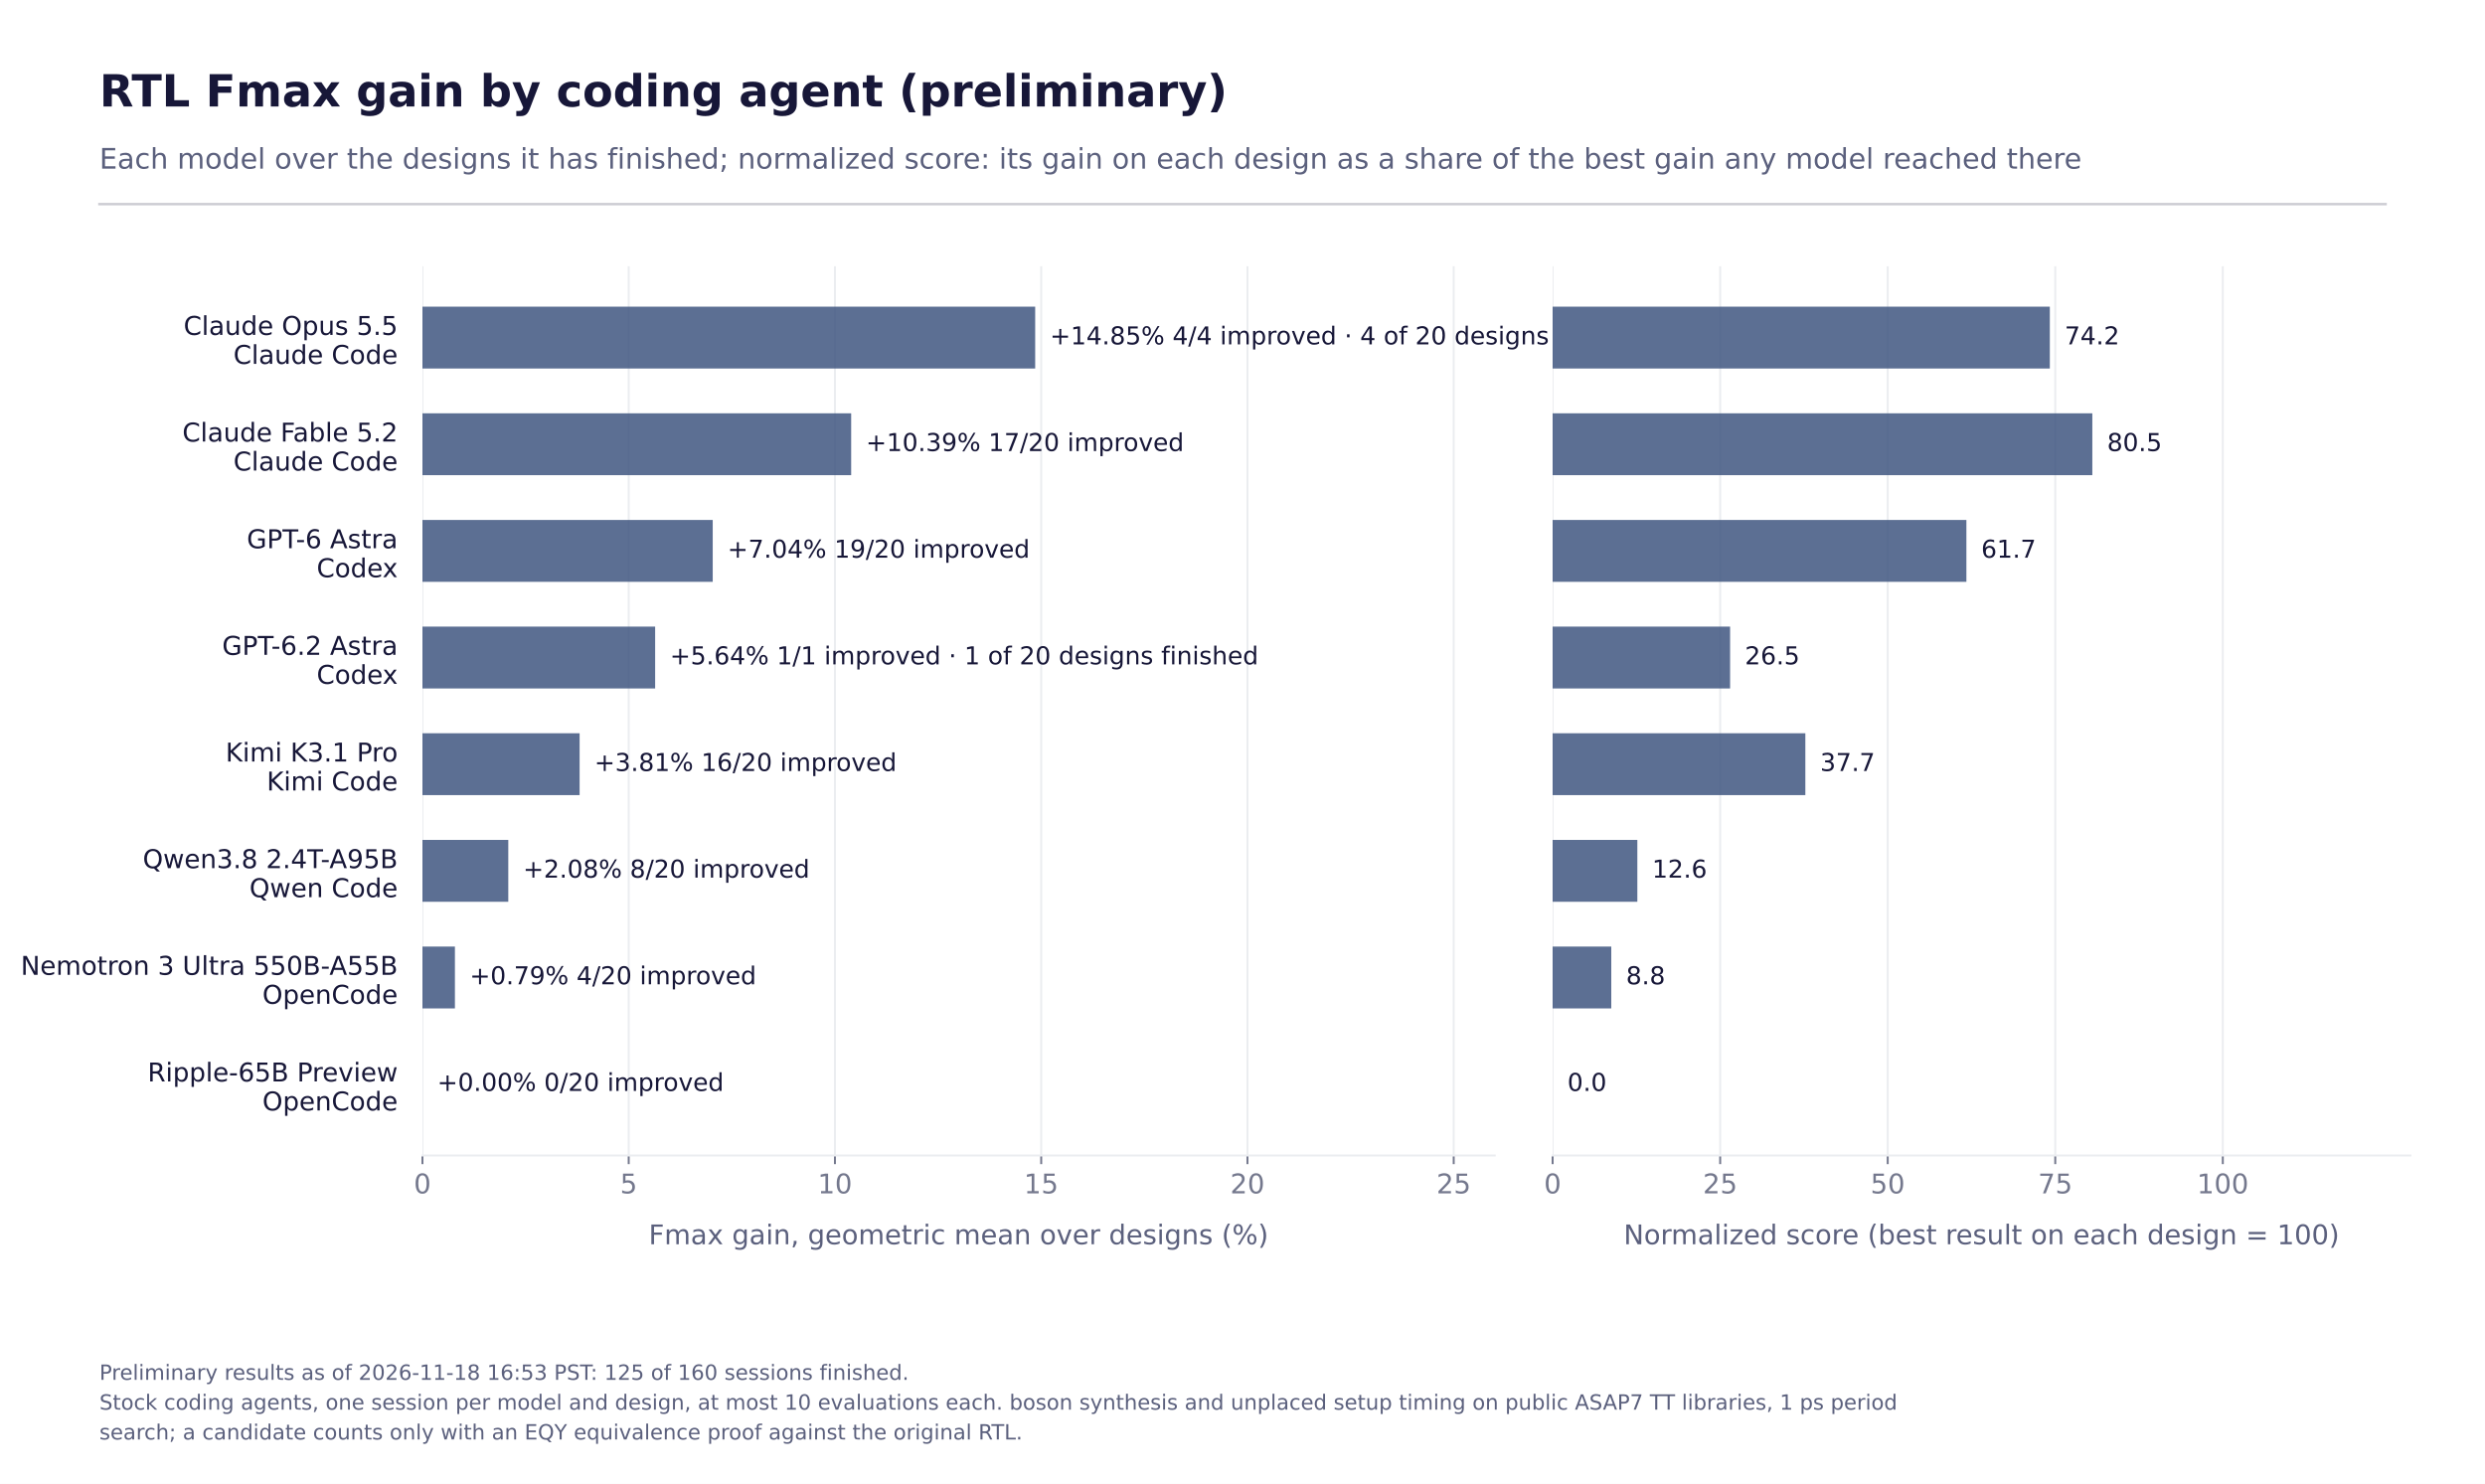
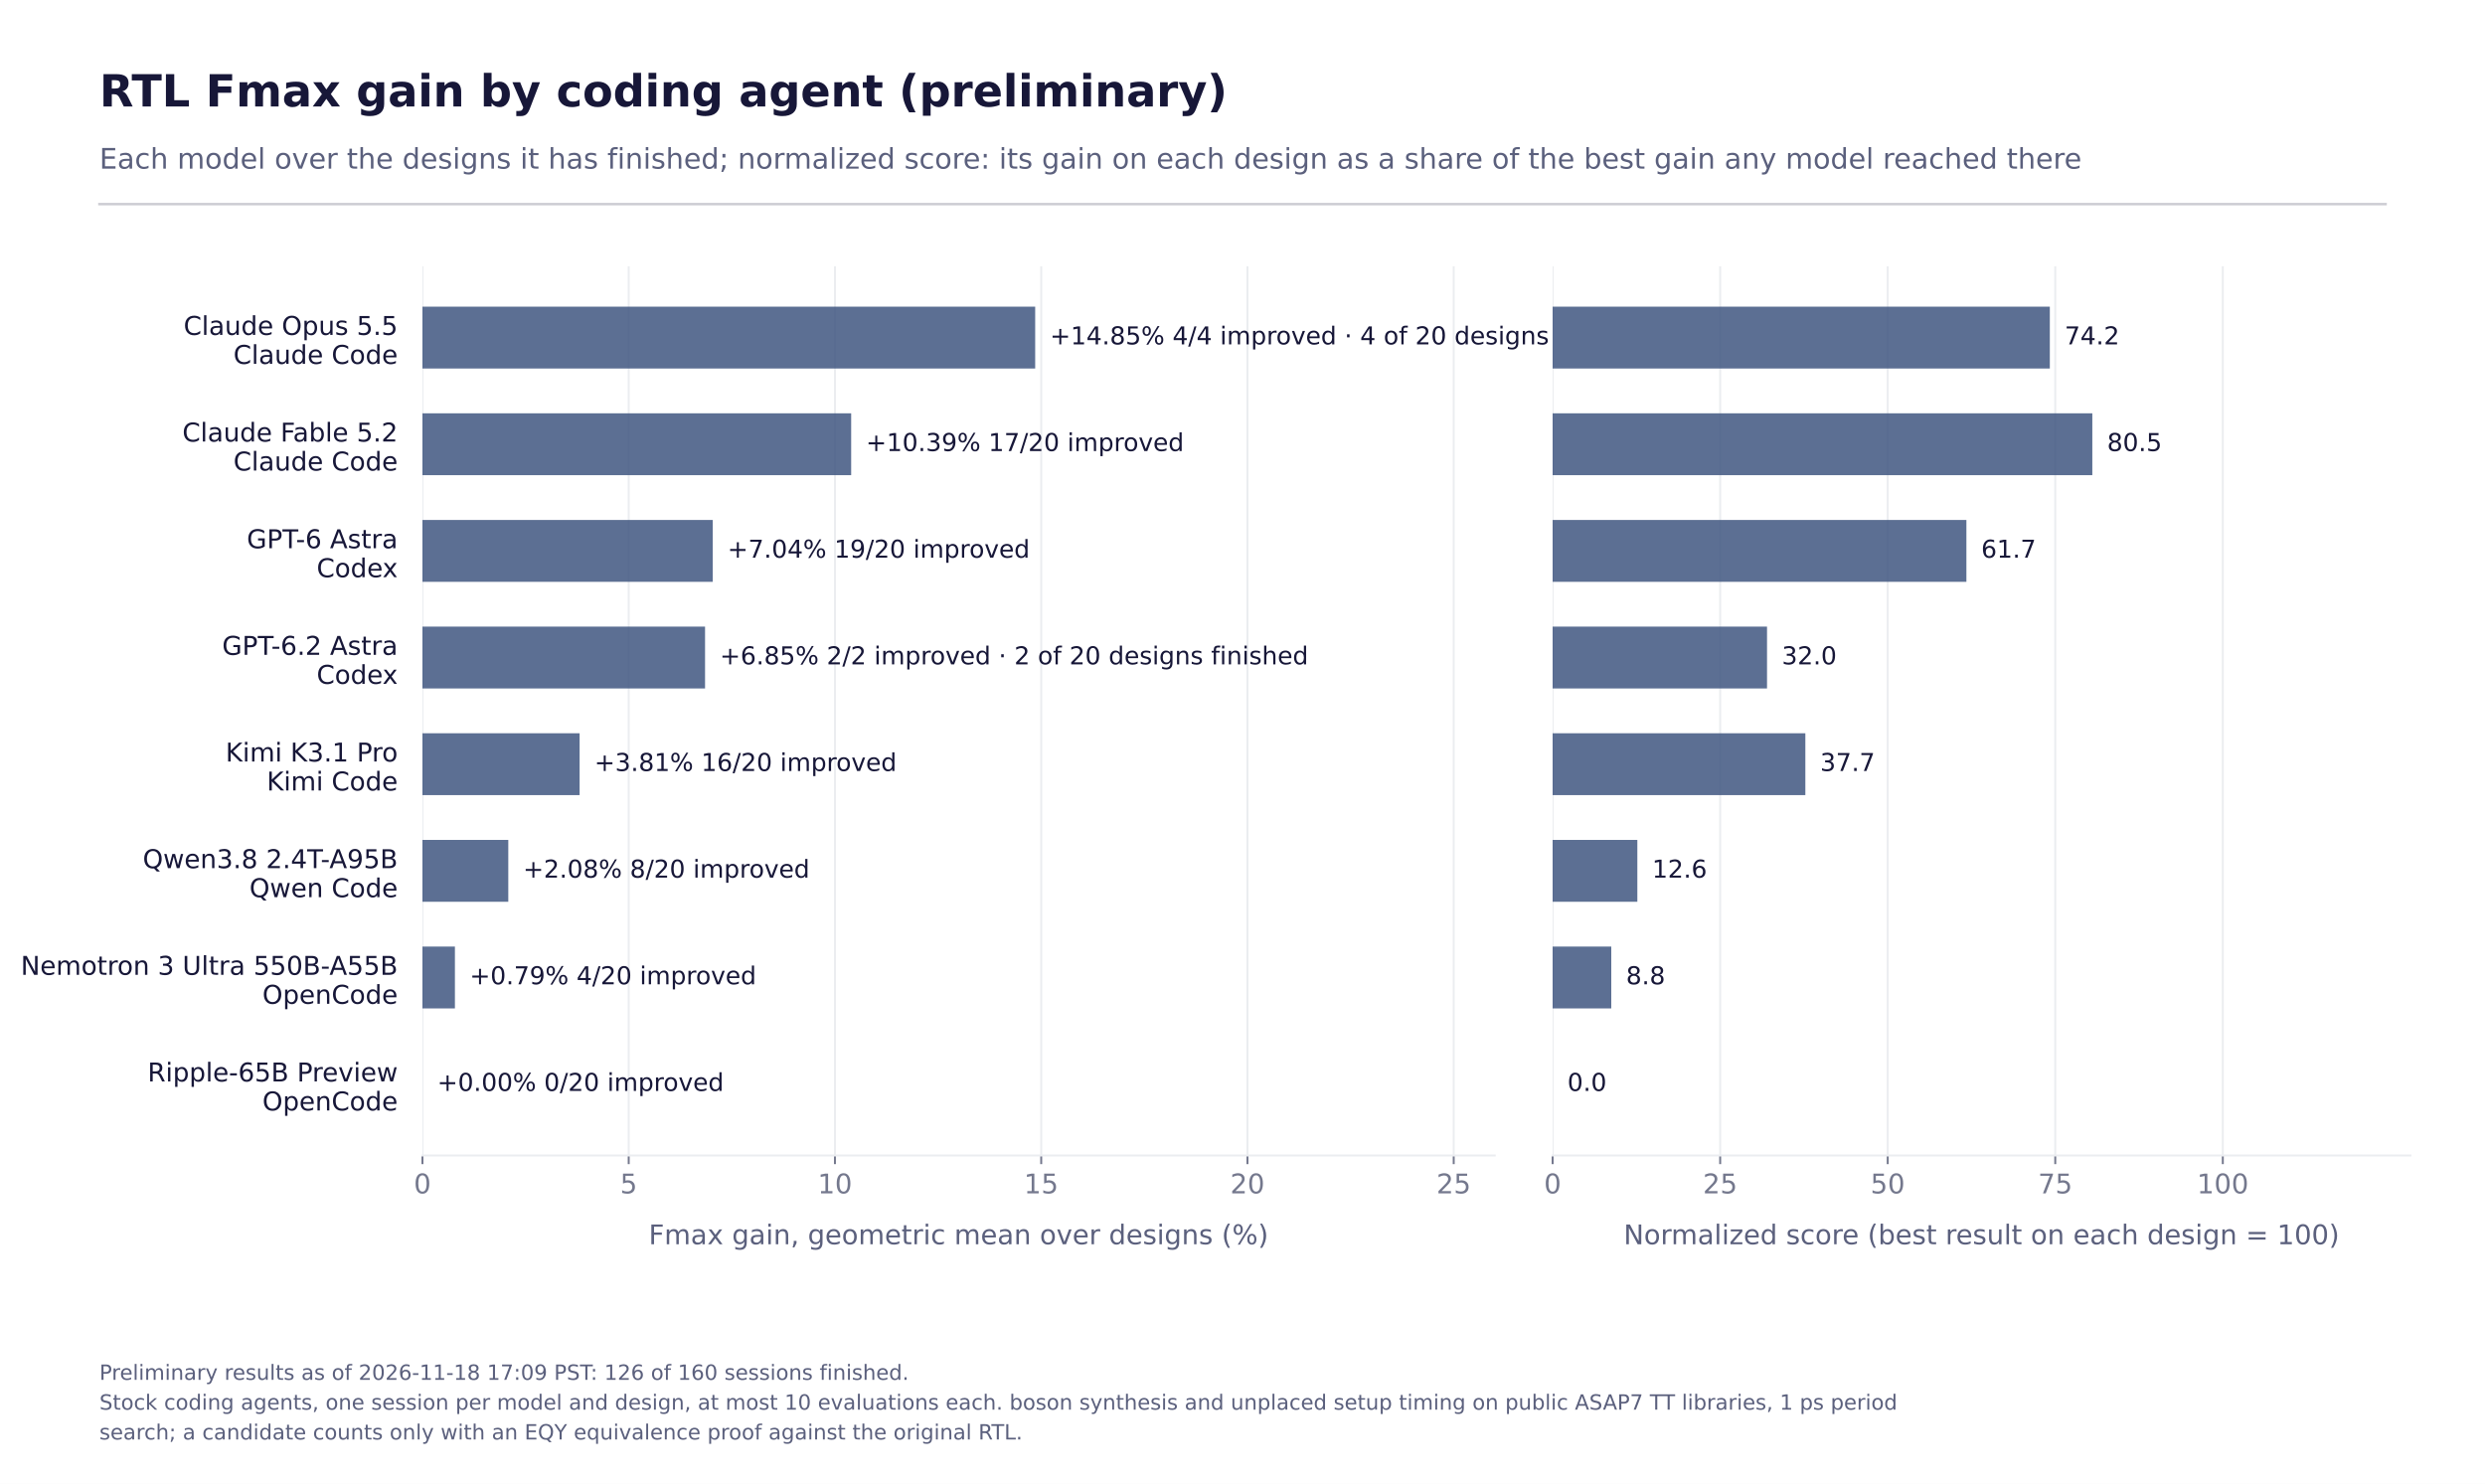
<svg xmlns="http://www.w3.org/2000/svg" xmlns:xlink="http://www.w3.org/1999/xlink" width="1008pt" height="601.92pt" viewBox="0 0 1008 601.92" version="1.1">
  <defs>
    <style type="text/css">*{stroke-linejoin: round; stroke-linecap: butt}</style>
  </defs>
  <g id="figure_1">
    <g id="patch_1">
      <path d="M 0 601.92  L 1008 601.92  L 1008 0  L 0 0  z " style="fill: #ffffff" />
    </g>
    <g id="axes_1">
      <g id="patch_2">
        <path d="M 171.36 468.72  L 606.311 468.72  L 606.311 108  L 171.36 108  z " style="fill: #ffffff" />
      </g>
      <g id="matplotlib.axis_1">
        <g id="xtick_1">
          <g id="line2d_1">
            <path d="M 171.36 468.72  L 171.36 108  " clip-path="url(#pb3bda55762)" style="fill: none; stroke: #ebedf0; stroke-width: 0.8; stroke-linecap: square" />
          </g>
          <g id="line2d_2">
            <defs>
              <path id="m93d353a957" d="M 0 0  L 0 3.5  " style="stroke: #74788d; stroke-width: 0.8" />
            </defs>
            <g>
              <use xlink:href="#m93d353a957" x="171.36" y="468.72" style="fill: #74788d; stroke: #74788d; stroke-width: 0.8" />
            </g>
          </g>
          <g id="text_1">
            <text style="fill: #74788d; font: 11px 'DejaVu Sans'; text-anchor: middle" x="171.36" y="484.078" transform="rotate(-0 171.36 484.0783)">0</text>
          </g>
        </g>
        <g id="xtick_2">
          <g id="line2d_3">
            <path d="M 255.022 468.72  L 255.022 108  " clip-path="url(#pb3bda55762)" style="fill: none; stroke: #ebedf0; stroke-width: 0.8; stroke-linecap: square" />
          </g>
          <g id="line2d_4">
            <g>
              <use xlink:href="#m93d353a957" x="255.022" y="468.72" style="fill: #74788d; stroke: #74788d; stroke-width: 0.8" />
            </g>
          </g>
          <g id="text_2">
            <text style="fill: #74788d; font: 11px 'DejaVu Sans'; text-anchor: middle" x="255.022" y="484.078" transform="rotate(-0 255.0222 484.0783)">5</text>
          </g>
        </g>
        <g id="xtick_3">
          <g id="line2d_5">
            <path d="M 338.684 468.72  L 338.684 108  " clip-path="url(#pb3bda55762)" style="fill: none; stroke: #ebedf0; stroke-width: 0.8; stroke-linecap: square" />
          </g>
          <g id="line2d_6">
            <g>
              <use xlink:href="#m93d353a957" x="338.684" y="468.72" style="fill: #74788d; stroke: #74788d; stroke-width: 0.8" />
            </g>
          </g>
          <g id="text_3">
            <text style="fill: #74788d; font: 11px 'DejaVu Sans'; text-anchor: middle" x="338.684" y="484.078" transform="rotate(-0 338.6844 484.0783)">10</text>
          </g>
        </g>
        <g id="xtick_4">
          <g id="line2d_7">
            <path d="M 422.347 468.72  L 422.347 108  " clip-path="url(#pb3bda55762)" style="fill: none; stroke: #ebedf0; stroke-width: 0.8; stroke-linecap: square" />
          </g>
          <g id="line2d_8">
            <g>
              <use xlink:href="#m93d353a957" x="422.347" y="468.72" style="fill: #74788d; stroke: #74788d; stroke-width: 0.8" />
            </g>
          </g>
          <g id="text_4">
            <text style="fill: #74788d; font: 11px 'DejaVu Sans'; text-anchor: middle" x="422.347" y="484.078" transform="rotate(-0 422.3466 484.0783)">15</text>
          </g>
        </g>
        <g id="xtick_5">
          <g id="line2d_9">
            <path d="M 506.009 468.72  L 506.009 108  " clip-path="url(#pb3bda55762)" style="fill: none; stroke: #ebedf0; stroke-width: 0.8; stroke-linecap: square" />
          </g>
          <g id="line2d_10">
            <g>
              <use xlink:href="#m93d353a957" x="506.009" y="468.72" style="fill: #74788d; stroke: #74788d; stroke-width: 0.8" />
            </g>
          </g>
          <g id="text_5">
            <text style="fill: #74788d; font: 11px 'DejaVu Sans'; text-anchor: middle" x="506.009" y="484.078" transform="rotate(-0 506.0088 484.0783)">20</text>
          </g>
        </g>
        <g id="xtick_6">
          <g id="line2d_11">
            <path d="M 589.671 468.72  L 589.671 108  " clip-path="url(#pb3bda55762)" style="fill: none; stroke: #ebedf0; stroke-width: 0.8; stroke-linecap: square" />
          </g>
          <g id="line2d_12">
            <g>
              <use xlink:href="#m93d353a957" x="589.671" y="468.72" style="fill: #74788d; stroke: #74788d; stroke-width: 0.8" />
            </g>
          </g>
          <g id="text_6">
            <text style="fill: #74788d; font: 11px 'DejaVu Sans'; text-anchor: middle" x="589.671" y="484.078" transform="rotate(-0 589.671 484.0783)">25</text>
          </g>
        </g>
        <g id="text_7">
          <text style="fill: #5b607d; font: 11px 'DejaVu Sans'; text-anchor: middle" x="388.836" y="504.724" transform="rotate(-0 388.8357 504.7242)">Fmax gain, geometric mean over designs (%)</text>
        </g>
      </g>
      <g id="matplotlib.axis_2">
        <g id="ytick_1">
          <g id="line2d_13" />
          <g id="text_8">
            <text style="fill: #171738; font: 10.5px 'DejaVu Sans'" transform="translate(74.46758 135.8506)">Claude Opus 5.5</text>
            <text style="fill: #171738; font: 10.5px 'DejaVu Sans'" transform="translate(94.67516 147.6083)">Claude Code</text>
          </g>
        </g>
        <g id="ytick_2">
          <g id="line2d_14" />
          <g id="text_9">
            <text style="fill: #171738; font: 10.5px 'DejaVu Sans'" transform="translate(73.96391 179.1127)">Claude Fable 5.2</text>
            <text style="fill: #171738; font: 10.5px 'DejaVu Sans'" transform="translate(94.67516 190.8704)">Claude Code</text>
          </g>
        </g>
        <g id="ytick_3">
          <g id="line2d_15" />
          <g id="text_10">
            <text style="fill: #171738; font: 10.5px 'DejaVu Sans'" transform="translate(100.1122 222.3749)">GPT-6 Astra</text>
            <text style="fill: #171738; font: 10.5px 'DejaVu Sans'" transform="translate(128.4458 234.1326)">Codex</text>
          </g>
        </g>
        <g id="ytick_4">
          <g id="line2d_16" />
          <g id="text_11">
            <text style="fill: #171738; font: 10.5px 'DejaVu Sans'" transform="translate(90.09453 265.6371)">GPT-6.2 Astra</text>
            <text style="fill: #171738; font: 10.5px 'DejaVu Sans'" transform="translate(128.4458 277.3948)">Codex</text>
          </g>
        </g>
        <g id="ytick_5">
          <g id="line2d_17" />
          <g id="text_12">
            <text style="fill: #171738; font: 10.5px 'DejaVu Sans'" transform="translate(91.50219 308.8993)">Kimi K3.1 Pro</text>
            <text style="fill: #171738; font: 10.5px 'DejaVu Sans'" transform="translate(108.1923 320.657)">Kimi Code</text>
          </g>
        </g>
        <g id="ytick_6">
          <g id="line2d_18" />
          <g id="text_13">
            <text style="fill: #171738; font: 10.5px 'DejaVu Sans'" transform="translate(57.90383 352.1614)">Qwen3.8 2.4T-A95B</text>
            <text style="fill: #171738; font: 10.5px 'DejaVu Sans'" transform="translate(101.172 363.9191)">Qwen Code</text>
          </g>
        </g>
        <g id="ytick_7">
          <g id="line2d_19" />
          <g id="text_14">
            <text style="fill: #171738; font: 10.5px 'DejaVu Sans'" transform="translate(8.409453 395.4236)">Nemotron 3 Ultra 550B-A55B</text>
            <text style="fill: #171738; font: 10.5px 'DejaVu Sans'" transform="translate(106.4302 407.1813)">OpenCode</text>
          </g>
        </g>
        <g id="ytick_8">
          <g id="line2d_20" />
          <g id="text_15">
            <text style="fill: #171738; font: 10.5px 'DejaVu Sans'" transform="translate(59.87914 438.6858)">Ripple-65B Preview</text>
            <text style="fill: #171738; font: 10.5px 'DejaVu Sans'" transform="translate(106.4302 450.4435)">OpenCode</text>
          </g>
        </g>
      </g>
      <g id="patch_3">
        <path d="M 171.36 124.396  L 419.904 124.396  L 419.904 149.488  L 171.36 149.488  z " clip-path="url(#pb3bda55762)" style="fill: #3f5680; opacity: 0.85" />
      </g>
      <g id="patch_4">
        <path d="M 171.36 167.659  L 345.26 167.659  L 345.26 192.751  L 171.36 192.751  z " clip-path="url(#pb3bda55762)" style="fill: #3f5680; opacity: 0.85" />
      </g>
      <g id="patch_5">
        <path d="M 171.36 210.921  L 289.106 210.921  L 289.106 236.013  L 171.36 236.013  z " clip-path="url(#pb3bda55762)" style="fill: #3f5680; opacity: 0.85" />
      </g>
      <g id="patch_6">
-         <path d="M 171.36 254.183  L 265.748 254.183  L 265.748 279.275  L 171.36 279.275  z " clip-path="url(#pb3bda55762)" style="fill: #3f5680; opacity: 0.85" />
+         <path d="M 171.36 254.183  L 285.994 254.183  L 285.994 279.275  L 171.36 279.275  z " clip-path="url(#pb3bda55762)" style="fill: #3f5680; opacity: 0.85" />
      </g>
      <g id="patch_7">
        <path d="M 171.36 297.445  L 235.111 297.445  L 235.111 322.537  L 171.36 322.537  z " clip-path="url(#pb3bda55762)" style="fill: #3f5680; opacity: 0.85" />
      </g>
      <g id="patch_8">
        <path d="M 171.36 340.707  L 206.18 340.707  L 206.18 365.799  L 171.36 365.799  z " clip-path="url(#pb3bda55762)" style="fill: #3f5680; opacity: 0.85" />
      </g>
      <g id="patch_9">
        <path d="M 171.36 383.969  L 184.528 383.969  L 184.528 409.061  L 171.36 409.061  z " clip-path="url(#pb3bda55762)" style="fill: #3f5680; opacity: 0.85" />
      </g>
      <g id="patch_10">
        <path d="M 171.36 427.232  L 171.36 427.232  L 171.36 452.324  L 171.36 452.324  z " clip-path="url(#pb3bda55762)" style="fill: #3f5680; opacity: 0.85" />
      </g>
      <g id="patch_11">
        <path d="M 171.36 468.72  L 606.311 468.72  " style="fill: none; stroke: #ebedf0; stroke-width: 0.8; stroke-linejoin: miter; stroke-linecap: square" />
      </g>
      <g id="text_16">
        <text style="fill: #171738; font: 10px 'DejaVu Sans'; text-anchor: start" x="425.904" y="139.702" transform="rotate(-0 425.9037 139.7018)">+14.85%   4/4 improved · 4 of 20 designs finished</text>
      </g>
      <g id="text_17">
        <text style="fill: #171738; font: 10px 'DejaVu Sans'; text-anchor: start" x="351.26" y="182.964" transform="rotate(-0 351.2603 182.9639)">+10.39%   17/20 improved</text>
      </g>
      <g id="text_18">
        <text style="fill: #171738; font: 10px 'DejaVu Sans'; text-anchor: start" x="295.106" y="226.226" transform="rotate(-0 295.1062 226.2261)">+7.04%   19/20 improved</text>
      </g>
      <g id="text_19">
-         <text style="fill: #171738; font: 10px 'DejaVu Sans'; text-anchor: start" x="271.748" y="269.488" transform="rotate(-0 271.7477 269.4883)">+5.64%   1/1 improved · 1 of 20 designs finished</text>
+         <text style="fill: #171738; font: 10px 'DejaVu Sans'; text-anchor: start" x="291.994" y="269.488" transform="rotate(-0 291.994 269.4883)">+6.85%   2/2 improved · 2 of 20 designs finished</text>
      </g>
      <g id="text_20">
        <text style="fill: #171738; font: 10px 'DejaVu Sans'; text-anchor: start" x="241.111" y="312.75" transform="rotate(-0 241.1106 312.7505)">+3.81%   16/20 improved</text>
      </g>
      <g id="text_21">
        <text style="fill: #171738; font: 10px 'DejaVu Sans'; text-anchor: start" x="212.18" y="356.013" transform="rotate(-0 212.1802 356.0126)">+2.08%   8/20 improved</text>
      </g>
      <g id="text_22">
        <text style="fill: #171738; font: 10px 'DejaVu Sans'; text-anchor: start" x="190.528" y="399.275" transform="rotate(-0 190.5284 399.2748)">+0.79%   4/20 improved</text>
      </g>
      <g id="text_23">
        <text style="fill: #171738; font: 10px 'DejaVu Sans'; text-anchor: start" x="177.36" y="442.537" transform="rotate(-0 177.36 442.537)">+0.00%   0/20 improved</text>
      </g>
    </g>
    <g id="axes_2">
      <g id="patch_12">
        <path d="M 629.799 468.72  L 977.76 468.72  L 977.76 108  L 629.799 108  z " style="fill: #ffffff" />
      </g>
      <g id="matplotlib.axis_3">
        <g id="xtick_7">
          <g id="line2d_21">
            <path d="M 629.799 468.72  L 629.799 108  " clip-path="url(#p01aa2b09fa)" style="fill: none; stroke: #ebedf0; stroke-width: 0.8; stroke-linecap: square" />
          </g>
          <g id="line2d_22">
            <g>
              <use xlink:href="#m93d353a957" x="629.799" y="468.72" style="fill: #74788d; stroke: #74788d; stroke-width: 0.8" />
            </g>
          </g>
          <g id="text_24">
            <text style="fill: #74788d; font: 11px 'DejaVu Sans'; text-anchor: middle" x="629.799" y="484.078" transform="rotate(-0 629.7988 484.0783)">0</text>
          </g>
        </g>
        <g id="xtick_8">
          <g id="line2d_23">
            <path d="M 697.76 468.72  L 697.76 108  " clip-path="url(#p01aa2b09fa)" style="fill: none; stroke: #ebedf0; stroke-width: 0.8; stroke-linecap: square" />
          </g>
          <g id="line2d_24">
            <g>
              <use xlink:href="#m93d353a957" x="697.76" y="468.72" style="fill: #74788d; stroke: #74788d; stroke-width: 0.8" />
            </g>
          </g>
          <g id="text_25">
            <text style="fill: #74788d; font: 11px 'DejaVu Sans'; text-anchor: middle" x="697.76" y="484.078" transform="rotate(-0 697.76 484.0783)">25</text>
          </g>
        </g>
        <g id="xtick_9">
          <g id="line2d_25">
            <path d="M 765.721 468.72  L 765.721 108  " clip-path="url(#p01aa2b09fa)" style="fill: none; stroke: #ebedf0; stroke-width: 0.8; stroke-linecap: square" />
          </g>
          <g id="line2d_26">
            <g>
              <use xlink:href="#m93d353a957" x="765.721" y="468.72" style="fill: #74788d; stroke: #74788d; stroke-width: 0.8" />
            </g>
          </g>
          <g id="text_26">
            <text style="fill: #74788d; font: 11px 'DejaVu Sans'; text-anchor: middle" x="765.721" y="484.078" transform="rotate(-0 765.7212 484.0783)">50</text>
          </g>
        </g>
        <g id="xtick_10">
          <g id="line2d_27">
            <path d="M 833.682 468.72  L 833.682 108  " clip-path="url(#p01aa2b09fa)" style="fill: none; stroke: #ebedf0; stroke-width: 0.8; stroke-linecap: square" />
          </g>
          <g id="line2d_28">
            <g>
              <use xlink:href="#m93d353a957" x="833.682" y="468.72" style="fill: #74788d; stroke: #74788d; stroke-width: 0.8" />
            </g>
          </g>
          <g id="text_27">
            <text style="fill: #74788d; font: 11px 'DejaVu Sans'; text-anchor: middle" x="833.682" y="484.078" transform="rotate(-0 833.6823 484.0783)">75</text>
          </g>
        </g>
        <g id="xtick_11">
          <g id="line2d_29">
            <path d="M 901.643 468.72  L 901.643 108  " clip-path="url(#p01aa2b09fa)" style="fill: none; stroke: #ebedf0; stroke-width: 0.8; stroke-linecap: square" />
          </g>
          <g id="line2d_30">
            <g>
              <use xlink:href="#m93d353a957" x="901.643" y="468.72" style="fill: #74788d; stroke: #74788d; stroke-width: 0.8" />
            </g>
          </g>
          <g id="text_28">
            <text style="fill: #74788d; font: 11px 'DejaVu Sans'; text-anchor: middle" x="901.643" y="484.078" transform="rotate(-0 901.6435 484.0783)">100</text>
          </g>
        </g>
        <g id="text_29">
          <text style="fill: #5b607d; font: 11px 'DejaVu Sans'; text-anchor: middle" x="803.779" y="504.724" transform="rotate(-0 803.7794 504.7242)">Normalized score (best result on each design = 100)</text>
        </g>
      </g>
      <g id="matplotlib.axis_4">
        <g id="ytick_9">
          <g id="line2d_31" />
        </g>
        <g id="ytick_10">
          <g id="line2d_32" />
        </g>
        <g id="ytick_11">
          <g id="line2d_33" />
        </g>
        <g id="ytick_12">
          <g id="line2d_34" />
        </g>
        <g id="ytick_13">
          <g id="line2d_35" />
        </g>
        <g id="ytick_14">
          <g id="line2d_36" />
        </g>
        <g id="ytick_15">
          <g id="line2d_37" />
        </g>
        <g id="ytick_16">
          <g id="line2d_38" />
        </g>
      </g>
      <g id="patch_13">
        <path d="M 629.799 124.396  L 831.48 124.396  L 831.48 149.488  L 629.799 149.488  z " clip-path="url(#p01aa2b09fa)" style="fill: #3f5680; opacity: 0.85" />
      </g>
      <g id="patch_14">
        <path d="M 629.799 167.659  L 848.715 167.659  L 848.715 192.751  L 629.799 192.751  z " clip-path="url(#p01aa2b09fa)" style="fill: #3f5680; opacity: 0.85" />
      </g>
      <g id="patch_15">
        <path d="M 629.799 210.921  L 797.636 210.921  L 797.636 236.013  L 629.799 236.013  z " clip-path="url(#p01aa2b09fa)" style="fill: #3f5680; opacity: 0.85" />
      </g>
      <g id="patch_16">
-         <path d="M 629.799 254.183  L 701.783 254.183  L 701.783 279.275  L 629.799 279.275  z " clip-path="url(#p01aa2b09fa)" style="fill: #3f5680; opacity: 0.85" />
+         <path d="M 629.799 254.183  L 716.762 254.183  L 716.762 279.275  L 629.799 279.275  z " clip-path="url(#p01aa2b09fa)" style="fill: #3f5680; opacity: 0.85" />
      </g>
      <g id="patch_17">
        <path d="M 629.799 297.445  L 732.311 297.445  L 732.311 322.537  L 629.799 322.537  z " clip-path="url(#p01aa2b09fa)" style="fill: #3f5680; opacity: 0.85" />
      </g>
      <g id="patch_18">
        <path d="M 629.799 340.707  L 664.16 340.707  L 664.16 365.799  L 629.799 365.799  z " clip-path="url(#p01aa2b09fa)" style="fill: #3f5680; opacity: 0.85" />
      </g>
      <g id="patch_19">
        <path d="M 629.799 383.969  L 653.585 383.969  L 653.585 409.061  L 629.799 409.061  z " clip-path="url(#p01aa2b09fa)" style="fill: #3f5680; opacity: 0.85" />
      </g>
      <g id="patch_20">
        <path d="M 629.799 427.232  L 629.799 427.232  L 629.799 452.324  L 629.799 452.324  z " clip-path="url(#p01aa2b09fa)" style="fill: #3f5680; opacity: 0.85" />
      </g>
      <g id="patch_21">
        <path d="M 629.799 468.72  L 977.76 468.72  " style="fill: none; stroke: #ebedf0; stroke-width: 0.8; stroke-linejoin: miter; stroke-linecap: square" />
      </g>
      <g id="text_30">
        <text style="fill: #171738; font: 10px 'DejaVu Sans'; text-anchor: start" x="837.48" y="139.702" transform="rotate(-0 837.4804 139.7018)">74.2</text>
      </g>
      <g id="text_31">
        <text style="fill: #171738; font: 10px 'DejaVu Sans'; text-anchor: start" x="854.715" y="182.964" transform="rotate(-0 854.7153 182.9639)">80.5</text>
      </g>
      <g id="text_32">
        <text style="fill: #171738; font: 10px 'DejaVu Sans'; text-anchor: start" x="803.636" y="226.226" transform="rotate(-0 803.6357 226.2261)">61.7</text>
      </g>
      <g id="text_33">
-         <text style="fill: #171738; font: 10px 'DejaVu Sans'; text-anchor: start" x="707.783" y="269.488" transform="rotate(-0 707.7833 269.4883)">26.5</text>
+         <text style="fill: #171738; font: 10px 'DejaVu Sans'; text-anchor: start" x="722.762" y="269.488" transform="rotate(-0 722.7619 269.4883)">32.0</text>
      </g>
      <g id="text_34">
        <text style="fill: #171738; font: 10px 'DejaVu Sans'; text-anchor: start" x="738.311" y="312.75" transform="rotate(-0 738.3115 312.7505)">37.7</text>
      </g>
      <g id="text_35">
        <text style="fill: #171738; font: 10px 'DejaVu Sans'; text-anchor: start" x="670.16" y="356.013" transform="rotate(-0 670.16 356.0126)">12.6</text>
      </g>
      <g id="text_36">
        <text style="fill: #171738; font: 10px 'DejaVu Sans'; text-anchor: start" x="659.585" y="399.275" transform="rotate(-0 659.5852 399.2748)">8.8</text>
      </g>
      <g id="text_37">
        <text style="fill: #171738; font: 10px 'DejaVu Sans'; text-anchor: start" x="635.799" y="442.537" transform="rotate(-0 635.7988 442.537)">0.0</text>
      </g>
    </g>
    <g id="line2d_39">
      <path d="M 40.32 82.8  L 967.68 82.8  " style="fill: none; stroke: #171738; stroke-opacity: 0.22; stroke-linecap: square" />
    </g>
    <g id="text_38">
      <text style="fill: #171738; font: 700 18px 'DejaVu Sans'; text-anchor: start" x="40.32" y="43.2" transform="rotate(-0 40.32 43.2)">RTL Fmax gain by coding agent (preliminary)</text>
    </g>
    <g id="text_39">
      <text style="fill: #5b607d; font: 11.5px 'DejaVu Sans'; text-anchor: start" x="40.32" y="68.4" transform="rotate(-0 40.32 68.4)">Each model over the designs it has finished; normalized score: its gain on each design as a share of the best gain any model reached there</text>
    </g>
    <g id="text_40">
-       <text style="fill: #5b607d; font: 8.5px 'DejaVu Sans'" transform="translate(40.32 559.7168)">Preliminary results as of 2026-11-18 16:53 PST: 125 of 160 sessions finished.</text>
+       <text style="fill: #5b607d; font: 8.5px 'DejaVu Sans'" transform="translate(40.32 559.7168)">Preliminary results as of 2026-11-18 17:09 PST: 126 of 160 sessions finished.</text>
      <text style="fill: #5b607d; font: 8.5px 'DejaVu Sans'" transform="translate(40.32 571.8184)">Stock coding agents, one session per model and design, at most 10 evaluations each. boson synthesis and unplaced setup timing on public ASAP7 TT libraries, 1 ps period</text>
      <text style="fill: #5b607d; font: 8.5px 'DejaVu Sans'" transform="translate(40.32 583.92)">search; a candidate counts only with an EQY equivalence proof against the original RTL.</text>
    </g>
  </g>
  <defs>
    <clipPath id="pb3bda55762">
      <rect x="171.36" y="108" width="434.951" height="360.72" />
    </clipPath>
    <clipPath id="p01aa2b09fa">
      <rect x="629.799" y="108" width="347.961" height="360.72" />
    </clipPath>
  </defs>
</svg>
